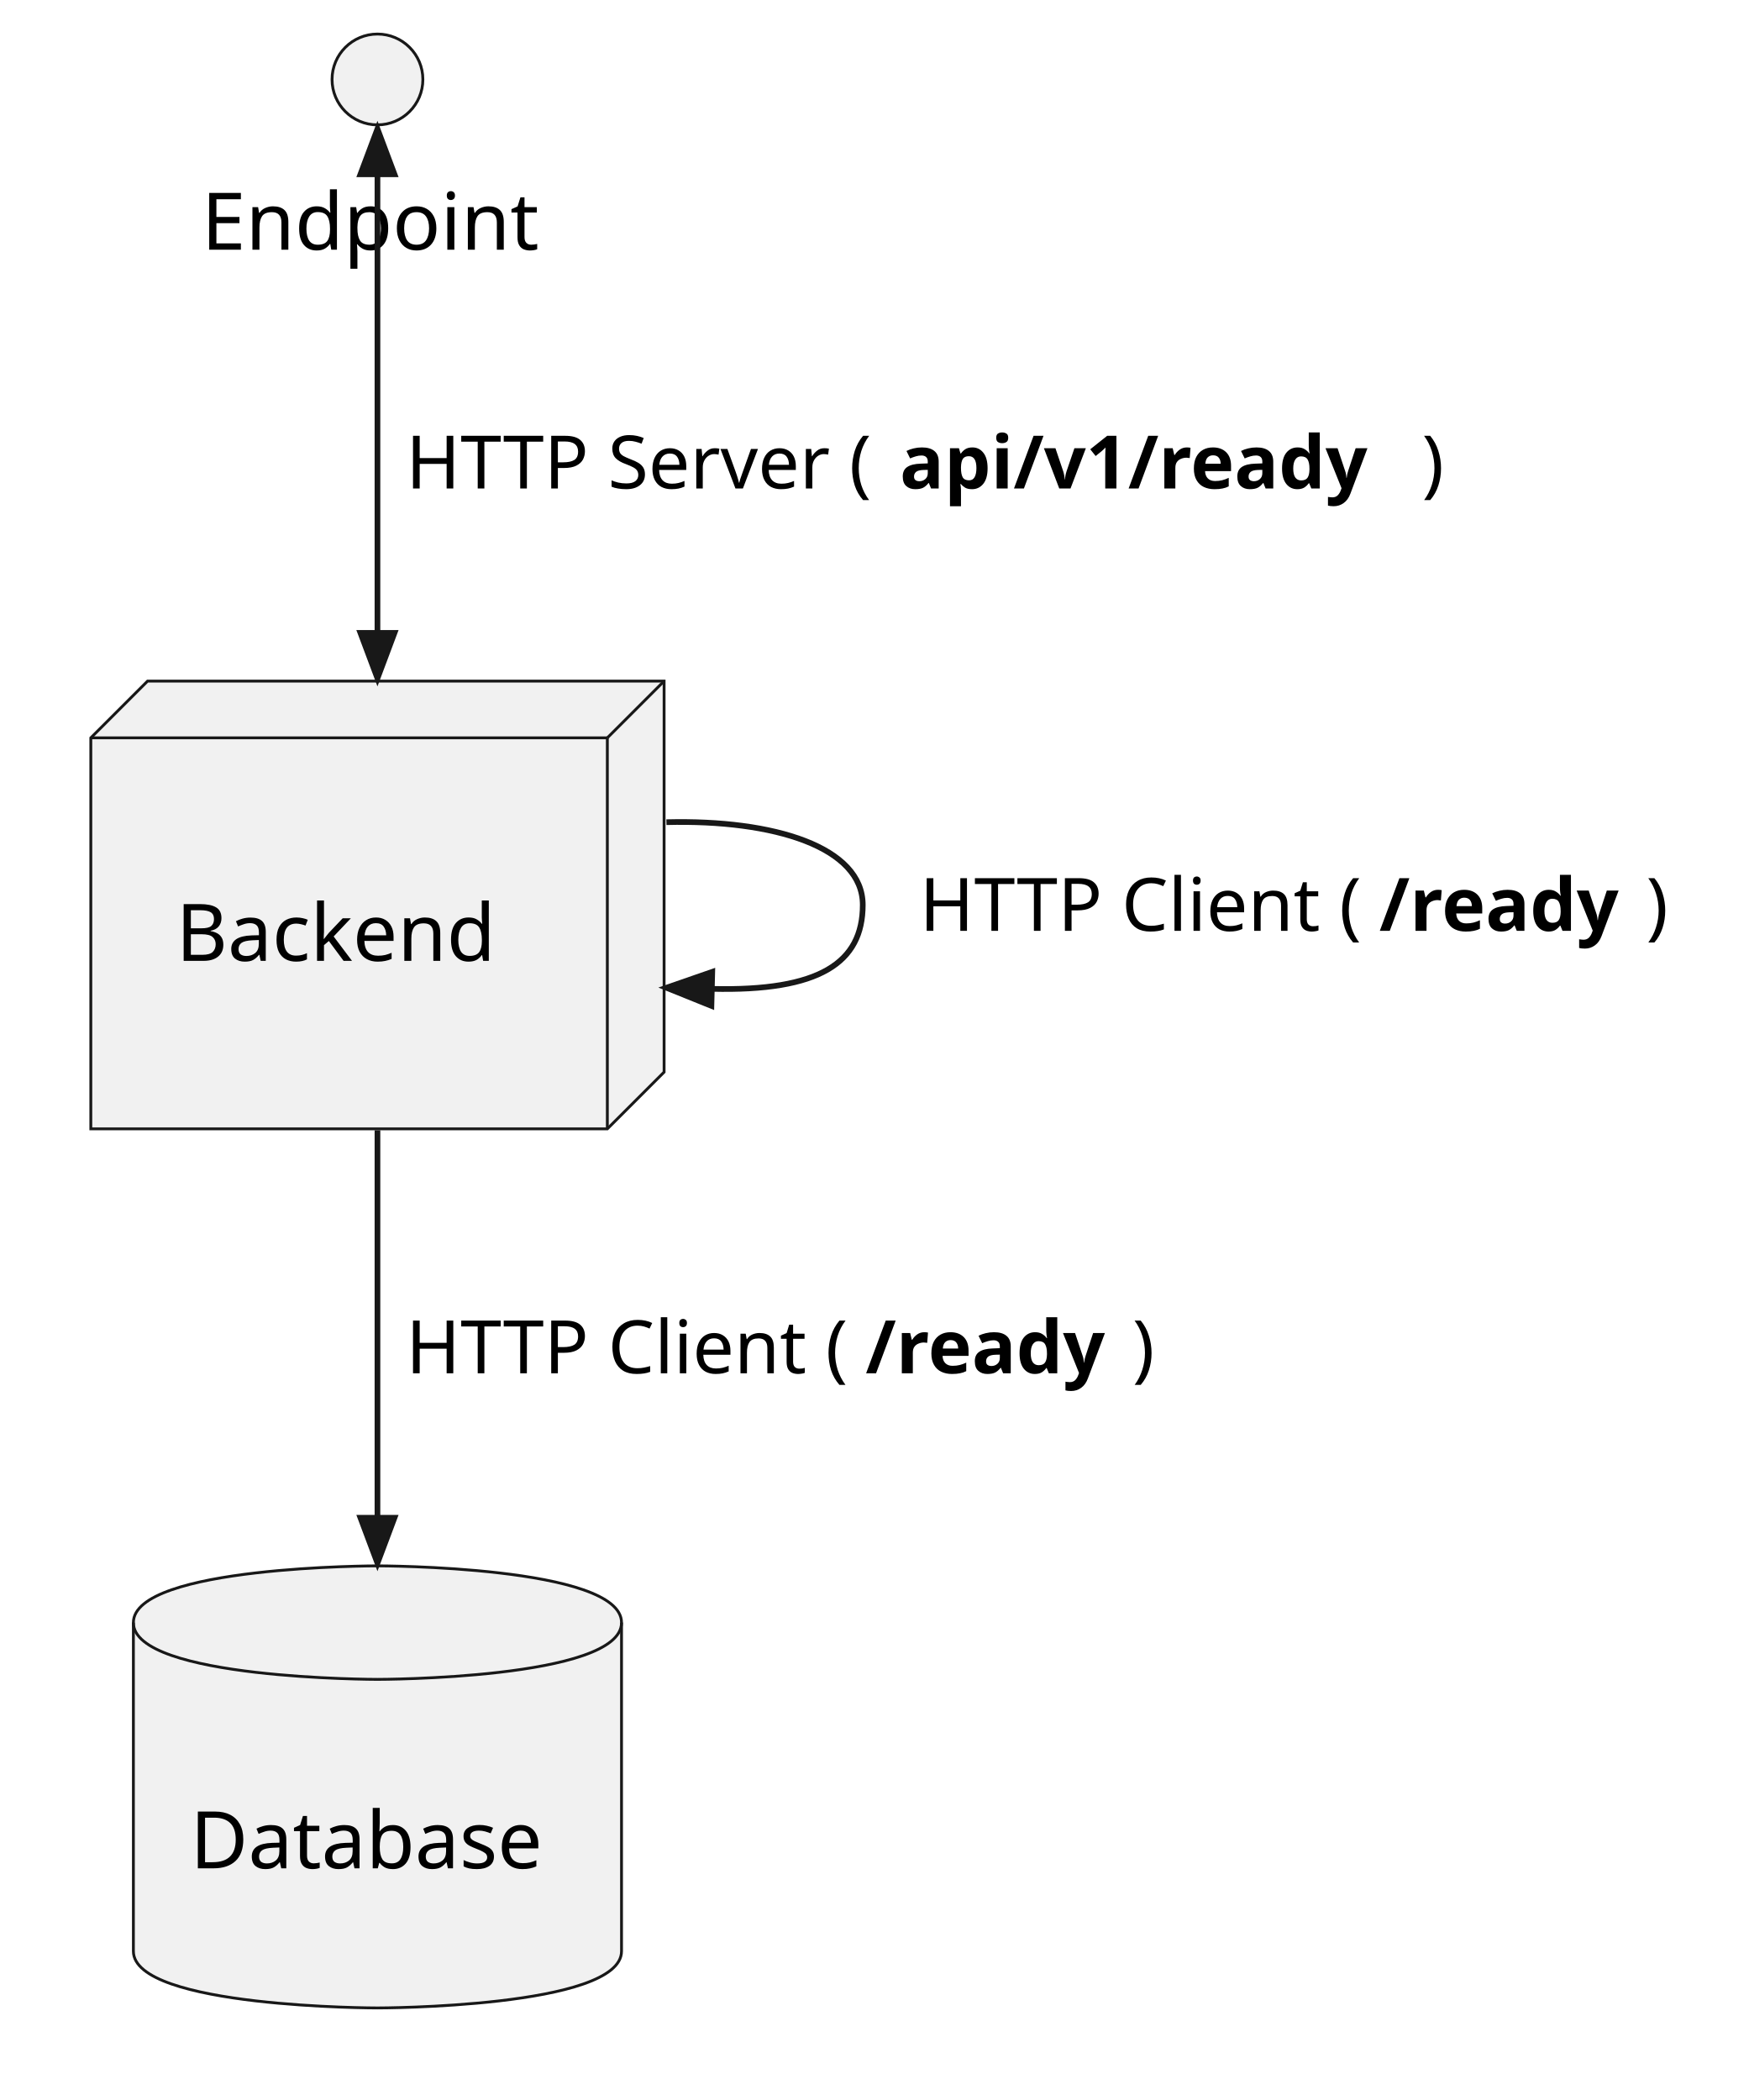
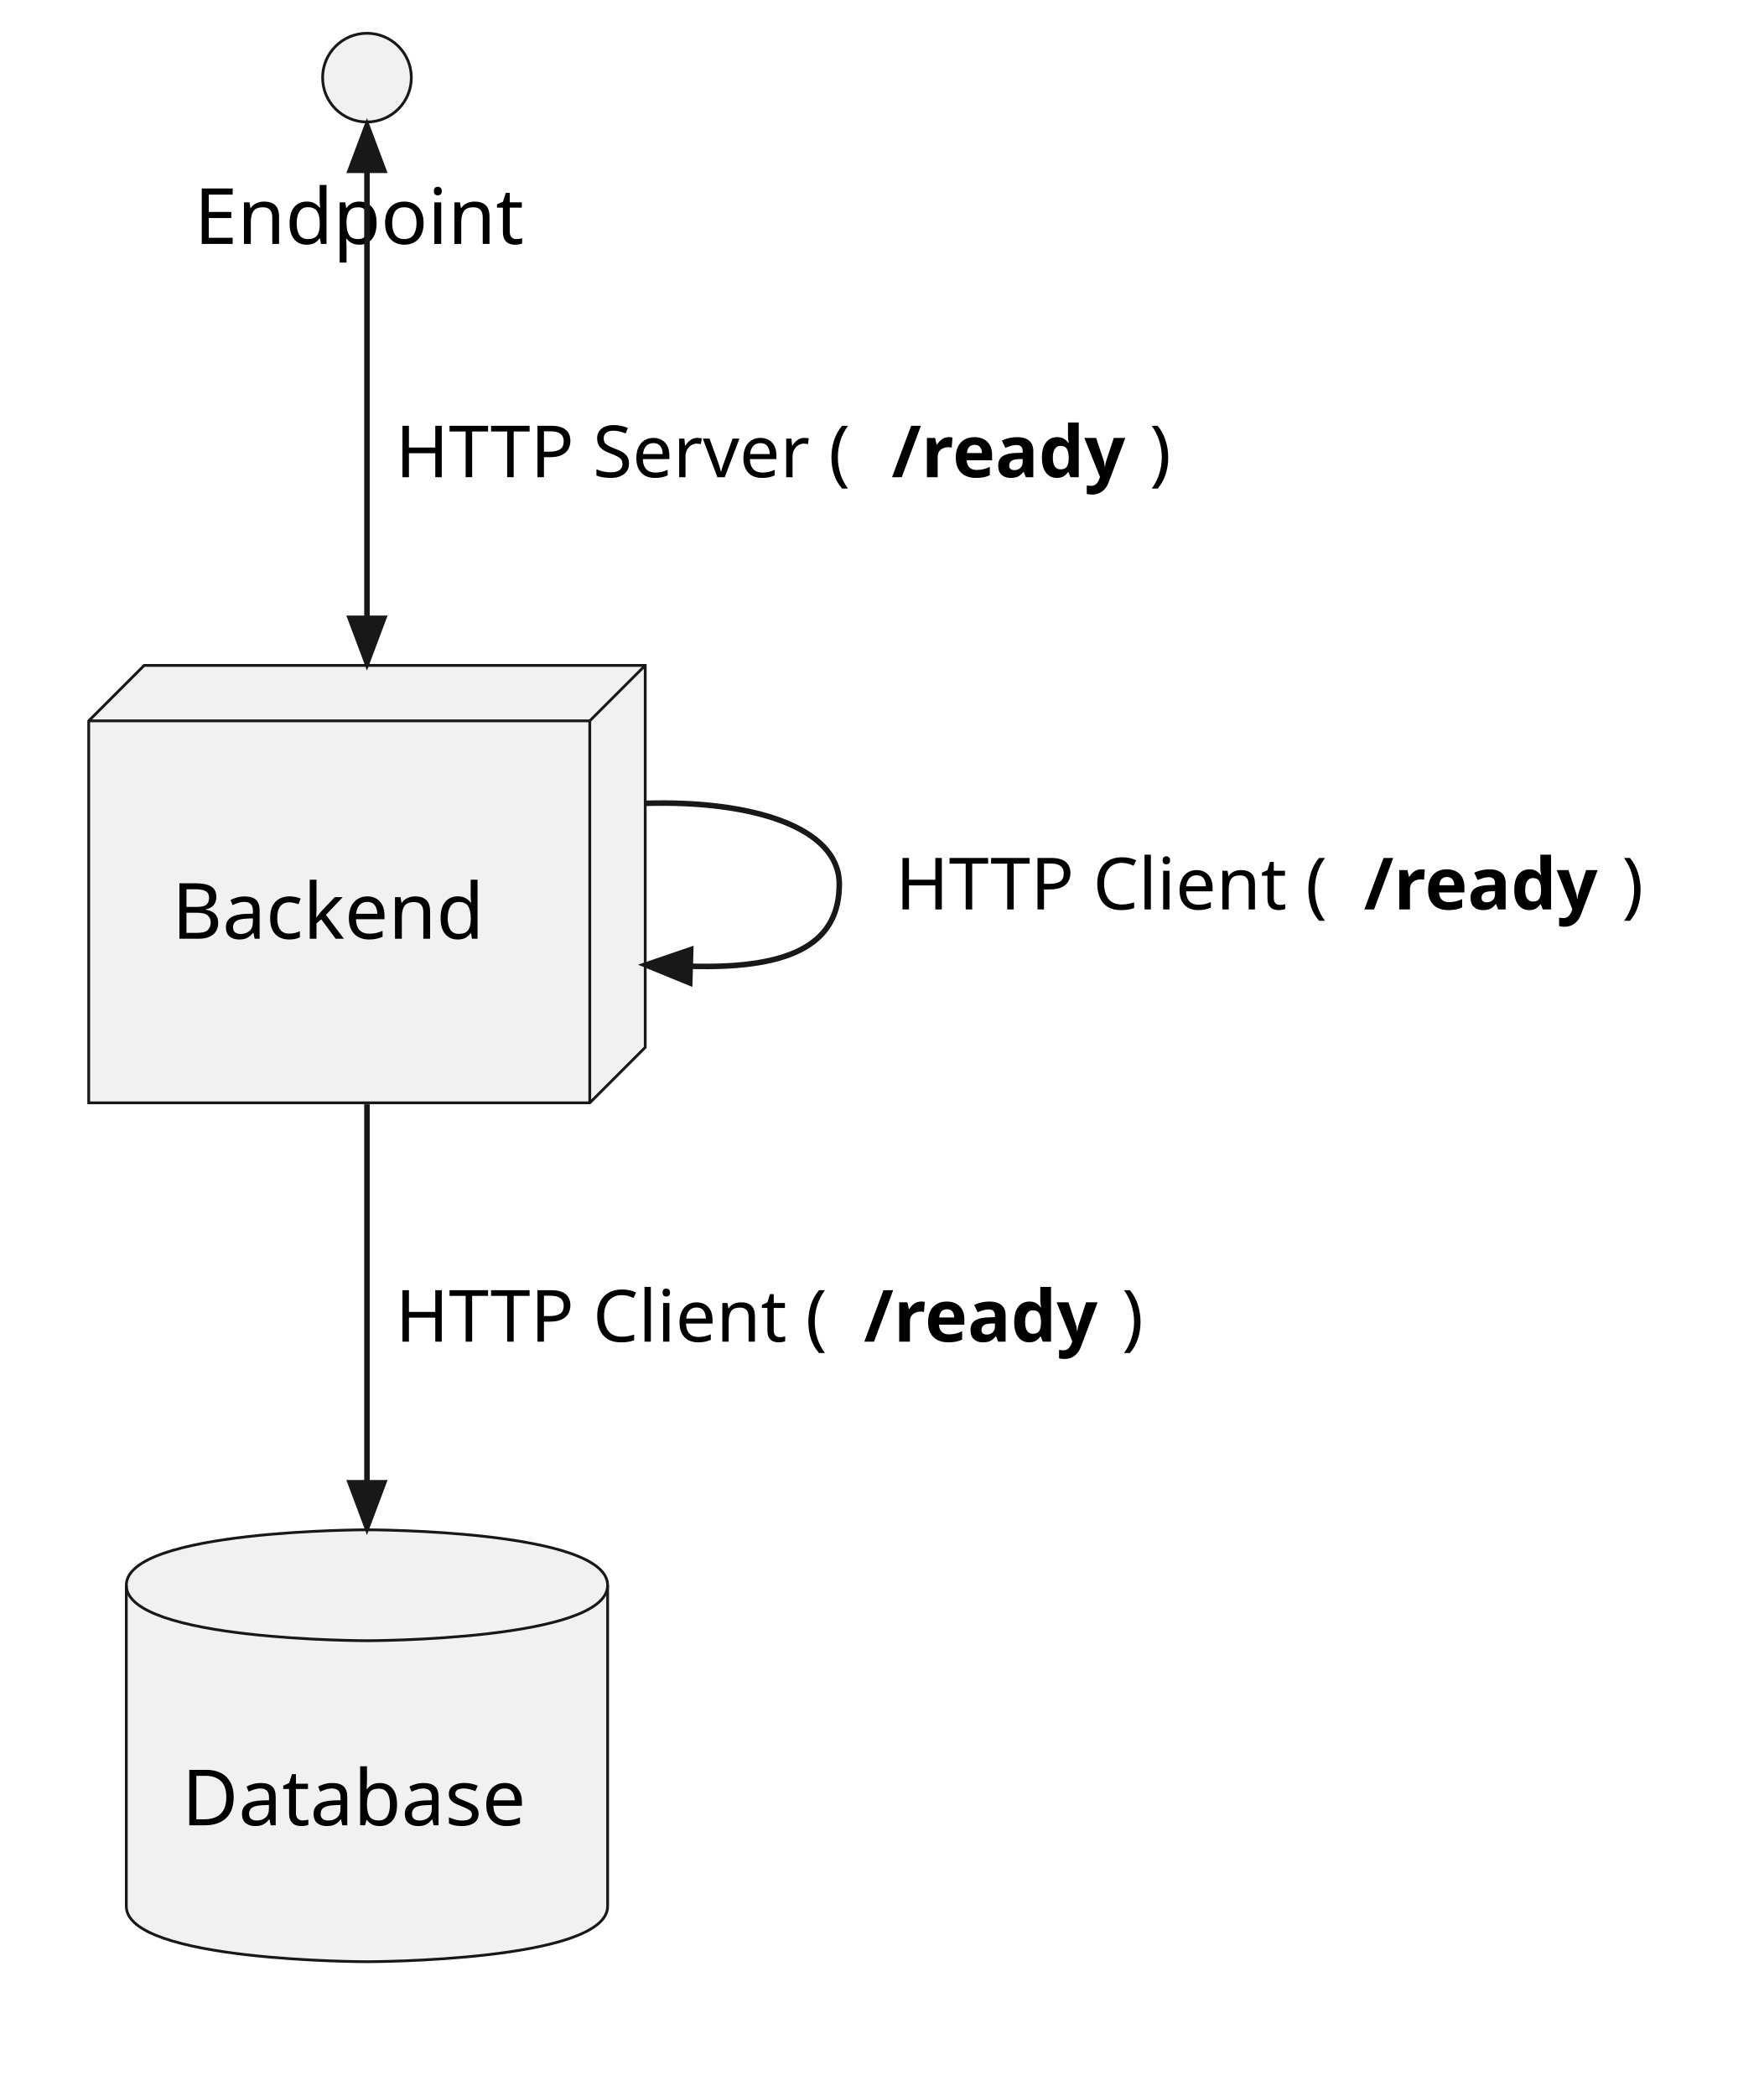
- <svg xmlns="http://www.w3.org/2000/svg" contentStyleType="text/css" height="370px" preserveAspectRatio="none" style="width:308px;height:370px;background:#FFFFFF;" version="1.1" viewBox="0 0 308 370" width="308px" zoomAndPan="magnify">
+ <svg xmlns="http://www.w3.org/2000/svg" contentStyleType="text/css" data-diagram-type="CLASS" height="378px" preserveAspectRatio="none" style="width:318px;height:378px;background:#FFFFFF;" version="1.1" viewBox="0 0 318 378" width="318px" zoomAndPan="magnify">
  <defs />
  <g>
-     <g id="elem_endpoint">
-       <ellipse cx="66.5" cy="14" fill="#F1F1F1" rx="8" ry="8" style="stroke:#181818;stroke-width:0.5;" />
-       <text fill="#000000" font-family="sans-serif" font-size="14" lengthAdjust="spacing" textLength="62" x="35.5" y="43.995">Endpoint</text>
+     <g class="entity" data-qualified-name="endpoint" data-source-line="1" id="ent0002">
+       <ellipse cx="66.18" cy="14" fill="#F1F1F1" rx="8" ry="8" style="stroke:#181818;stroke-width:0.5;" />
+       <text fill="#000000" font-family="sans-serif" font-size="14" lengthAdjust="spacing" textLength="62.31" x="35.025" y="43.995">Endpoint</text>
    </g>
-     <g id="elem_backend">
-       <polygon fill="#F1F1F1" points="16,130,26,120,117,120,117,188.891,107,198.891,16,198.891,16,130" style="stroke:#181818;stroke-width:0.5;" />
-       <line style="stroke:#181818;stroke-width:0.5;" x1="107" x2="117" y1="130" y2="120" />
-       <line style="stroke:#181818;stroke-width:0.5;" x1="16" x2="107" y1="130" y2="130" />
-       <line style="stroke:#181818;stroke-width:0.5;" x1="107" x2="107" y1="130" y2="198.891" />
-       <text fill="#000000" font-family="sans-serif" font-size="14" lengthAdjust="spacing" textLength="4" x="31" y="152.995"> </text>
-       <text fill="#000000" font-family="sans-serif" font-size="14" lengthAdjust="spacing" textLength="61" x="31" y="169.292">Backend</text>
-       <text fill="#000000" font-family="sans-serif" font-size="14" lengthAdjust="spacing" textLength="4" x="31" y="185.589"> </text>
+     <g class="entity" data-qualified-name="backend" data-source-line="5" id="ent0003">
+       <polygon fill="#F1F1F1" points="16,130,26,120,116.361,120,116.361,188.891,106.361,198.891,16,198.891,16,130" style="stroke:#181818;stroke-width:0.5;" />
+       <line style="stroke:#181818;stroke-width:0.5;" x1="106.361" x2="116.361" y1="130" y2="120" />
+       <line style="stroke:#181818;stroke-width:0.5;" x1="16" x2="106.361" y1="130" y2="130" />
+       <line style="stroke:#181818;stroke-width:0.5;" x1="106.361" x2="106.361" y1="130" y2="198.891" />
+       <text fill="#000000" font-family="sans-serif" font-size="14" lengthAdjust="spacing" textLength="4.45" x="31" y="152.995"> </text>
+       <text fill="#000000" font-family="sans-serif" font-size="14" lengthAdjust="spacing" textLength="60.361" x="31" y="169.292">Backend</text>
+       <text fill="#000000" font-family="sans-serif" font-size="14" lengthAdjust="spacing" textLength="4.45" x="31" y="185.589"> </text>
    </g>
-     <g id="elem_database">
-       <path d="M23.5,285.89 C23.5,275.89 66.5,275.89 66.5,275.89 C66.5,275.89 109.5,275.89 109.5,285.89 L109.5,343.781 C109.5,353.781 66.5,353.781 66.5,353.781 C66.5,353.781 23.5,353.781 23.5,343.781 L23.5,285.89 " fill="#F1F1F1" style="stroke:#181818;stroke-width:0.5;" />
-       <path d="M23.5,285.89 C23.5,295.89 66.5,295.89 66.5,295.89 C66.5,295.89 109.5,295.89 109.5,285.89 " fill="none" style="stroke:#181818;stroke-width:0.5;" />
-       <text fill="#000000" font-family="sans-serif" font-size="14" lengthAdjust="spacing" textLength="4" x="33.5" y="312.885"> </text>
-       <text fill="#000000" font-family="sans-serif" font-size="14" lengthAdjust="spacing" textLength="66" x="33.5" y="329.182">Database</text>
-       <text fill="#000000" font-family="sans-serif" font-size="14" lengthAdjust="spacing" textLength="4" x="33.5" y="345.479"> </text>
+     <g class="entity" data-qualified-name="database" data-source-line="11" id="ent0004">
+       <path d="M22.78,285.89 C22.78,275.89 66.18,275.89 66.18,275.89 C66.18,275.89 109.581,275.89 109.581,285.89 L109.581,343.781 C109.581,353.781 66.18,353.781 66.18,353.781 C66.18,353.781 22.78,353.781 22.78,343.781 L22.78,285.89" fill="#F1F1F1" style="stroke:#181818;stroke-width:0.5;" />
+       <path d="M22.78,285.89 C22.78,295.89 66.18,295.89 66.18,295.89 C66.18,295.89 109.581,295.89 109.581,285.89" fill="none" style="stroke:#181818;stroke-width:0.5;" />
+       <text fill="#000000" font-family="sans-serif" font-size="14" lengthAdjust="spacing" textLength="4.45" x="32.78" y="312.885"> </text>
+       <text fill="#000000" font-family="sans-serif" font-size="14" lengthAdjust="spacing" textLength="66.801" x="32.78" y="329.182">Database</text>
+       <text fill="#000000" font-family="sans-serif" font-size="14" lengthAdjust="spacing" textLength="4.45" x="32.78" y="345.479"> </text>
    </g>
-     <g id="link_endpoint_backend">
-       <path d="M66.5,30.71 C66.5,48.63 66.5,78.11 66.5,111.51 " fill="none" id="endpoint-backend" style="stroke:#181818;stroke-width:1.0;" />
-       <polygon fill="#181818" points="66.5,22.71,63.5,30.71,69.5,30.71,66.5,22.71" style="stroke:#181818;stroke-width:1.0;" />
-       <polygon fill="#181818" points="66.5,119.51,69.5,111.51,63.5,111.51,66.5,119.51" style="stroke:#181818;stroke-width:1.0;" />
-       <text fill="#000000" font-family="sans-serif" font-size="13" lengthAdjust="spacing" textLength="87" x="71.5" y="86.067">HTTP Server (</text>
-       <text fill="#000000" font-family="sans-serif" font-size="13" font-weight="bold" lengthAdjust="spacing" textLength="92" x="158.5" y="86.067">api/v1/ready</text>
-       <text fill="#000000" font-family="sans-serif" font-size="13" lengthAdjust="spacing" textLength="5" x="250.5" y="86.067">)</text>
+     <g class="link" data-entity-1="ent0002" data-entity-2="ent0003" data-link-type="dependency" data-source-line="17" id="lnk5">
+       <path codeLine="17" d="M66.18,30.71 C66.18,48.63 66.18,78.11 66.18,111.51" fill="none" id="endpoint-backend" style="stroke:#181818;stroke-width:1;" />
+       <polygon fill="#181818" points="66.18,22.71,63.18,30.71,69.18,30.71,66.18,22.71" style="stroke:#181818;stroke-width:1;" />
+       <polygon fill="#181818" points="66.18,119.51,69.18,111.51,63.18,111.51,66.18,119.51" style="stroke:#181818;stroke-width:1;" />
+       <text fill="#000000" font-family="sans-serif" font-size="13" lengthAdjust="spacing" textLength="89.464" x="71.312" y="86.067">HTTP Server (</text>
+       <text fill="#000000" font-family="sans-serif" font-size="13" font-weight="700" lengthAdjust="spacing" textLength="46.528" x="160.776" y="86.067">/ready</text>
+       <text fill="#000000" font-family="sans-serif" font-size="13" lengthAdjust="spacing" textLength="5.072" x="207.304" y="86.067">)</text>
    </g>
-     <g id="link_backend_backend">
-       <path d="M117.41,144.86 C136.38,144.38 152,149.24 152,159.44 C152,169.64 144.377,174.698 125.407,174.228 " fill="none" id="backend-to-backend" style="stroke:#181818;stroke-width:1.0;" />
-       <polygon fill="#181818" points="117.41,174.03,125.333,177.227,125.482,171.229,117.41,174.03" style="stroke:#181818;stroke-width:1.0;" />
-       <text fill="#000000" font-family="sans-serif" font-size="13" lengthAdjust="spacing" textLength="81" x="162" y="164.007">HTTP Client (</text>
-       <text fill="#000000" font-family="sans-serif" font-size="13" font-weight="bold" lengthAdjust="spacing" textLength="47" x="243" y="164.007">/ready</text>
-       <text fill="#000000" font-family="sans-serif" font-size="13" lengthAdjust="spacing" textLength="5" x="290" y="164.007">)</text>
+     <g class="link" data-entity-1="ent0003" data-entity-2="ent0003" data-link-type="dependency" data-source-line="18" id="lnk6">
+       <path codeLine="18" d="M116.48,144.87 C135.57,144.31 151.36,149.17 151.36,159.44 C151.36,169.72 143.567,174.815 124.477,174.255" fill="none" id="backend-to-backend" style="stroke:#181818;stroke-width:1;" />
+       <polygon fill="#181818" points="116.48,174.02,124.389,177.253,124.564,171.256,116.48,174.02" style="stroke:#181818;stroke-width:1;" />
+       <text fill="#000000" font-family="sans-serif" font-size="13" lengthAdjust="spacing" textLength="84.468" x="161.492" y="164.007">HTTP Client (</text>
+       <text fill="#000000" font-family="sans-serif" font-size="13" font-weight="700" lengthAdjust="spacing" textLength="46.528" x="245.961" y="164.007">/ready</text>
+       <text fill="#000000" font-family="sans-serif" font-size="13" lengthAdjust="spacing" textLength="5.072" x="292.489" y="164.007">)</text>
    </g>
-     <g id="link_backend_database">
-       <path d="M66.5,199.15 C66.5,222.49 66.5,244.11 66.5,267.41 " fill="none" id="backend-to-database" style="stroke:#181818;stroke-width:1.0;" />
-       <polygon fill="#181818" points="66.5,275.41,69.5,267.41,63.5,267.41,66.5,275.41" style="stroke:#181818;stroke-width:1.0;" />
-       <text fill="#000000" font-family="sans-serif" font-size="13" lengthAdjust="spacing" textLength="81" x="71.5" y="241.957">HTTP Client (</text>
-       <text fill="#000000" font-family="sans-serif" font-size="13" font-weight="bold" lengthAdjust="spacing" textLength="47" x="152.5" y="241.957">/ready</text>
-       <text fill="#000000" font-family="sans-serif" font-size="13" lengthAdjust="spacing" textLength="5" x="199.5" y="241.957">)</text>
+     <g class="link" data-entity-1="ent0003" data-entity-2="ent0004" data-link-type="dependency" data-source-line="19" id="lnk7">
+       <path codeLine="19" d="M66.18,199.15 C66.18,222.49 66.18,244.11 66.18,267.41" fill="none" id="backend-to-database" style="stroke:#181818;stroke-width:1;" />
+       <polygon fill="#181818" points="66.18,275.41,69.18,267.41,63.18,267.41,66.18,275.41" style="stroke:#181818;stroke-width:1;" />
+       <text fill="#000000" font-family="sans-serif" font-size="13" lengthAdjust="spacing" textLength="84.468" x="71.312" y="241.957">HTTP Client (</text>
+       <text fill="#000000" font-family="sans-serif" font-size="13" font-weight="700" lengthAdjust="spacing" textLength="46.528" x="155.781" y="241.957">/ready</text>
+       <text fill="#000000" font-family="sans-serif" font-size="13" lengthAdjust="spacing" textLength="5.072" x="202.309" y="241.957">)</text>
    </g>
  </g>
</svg>
